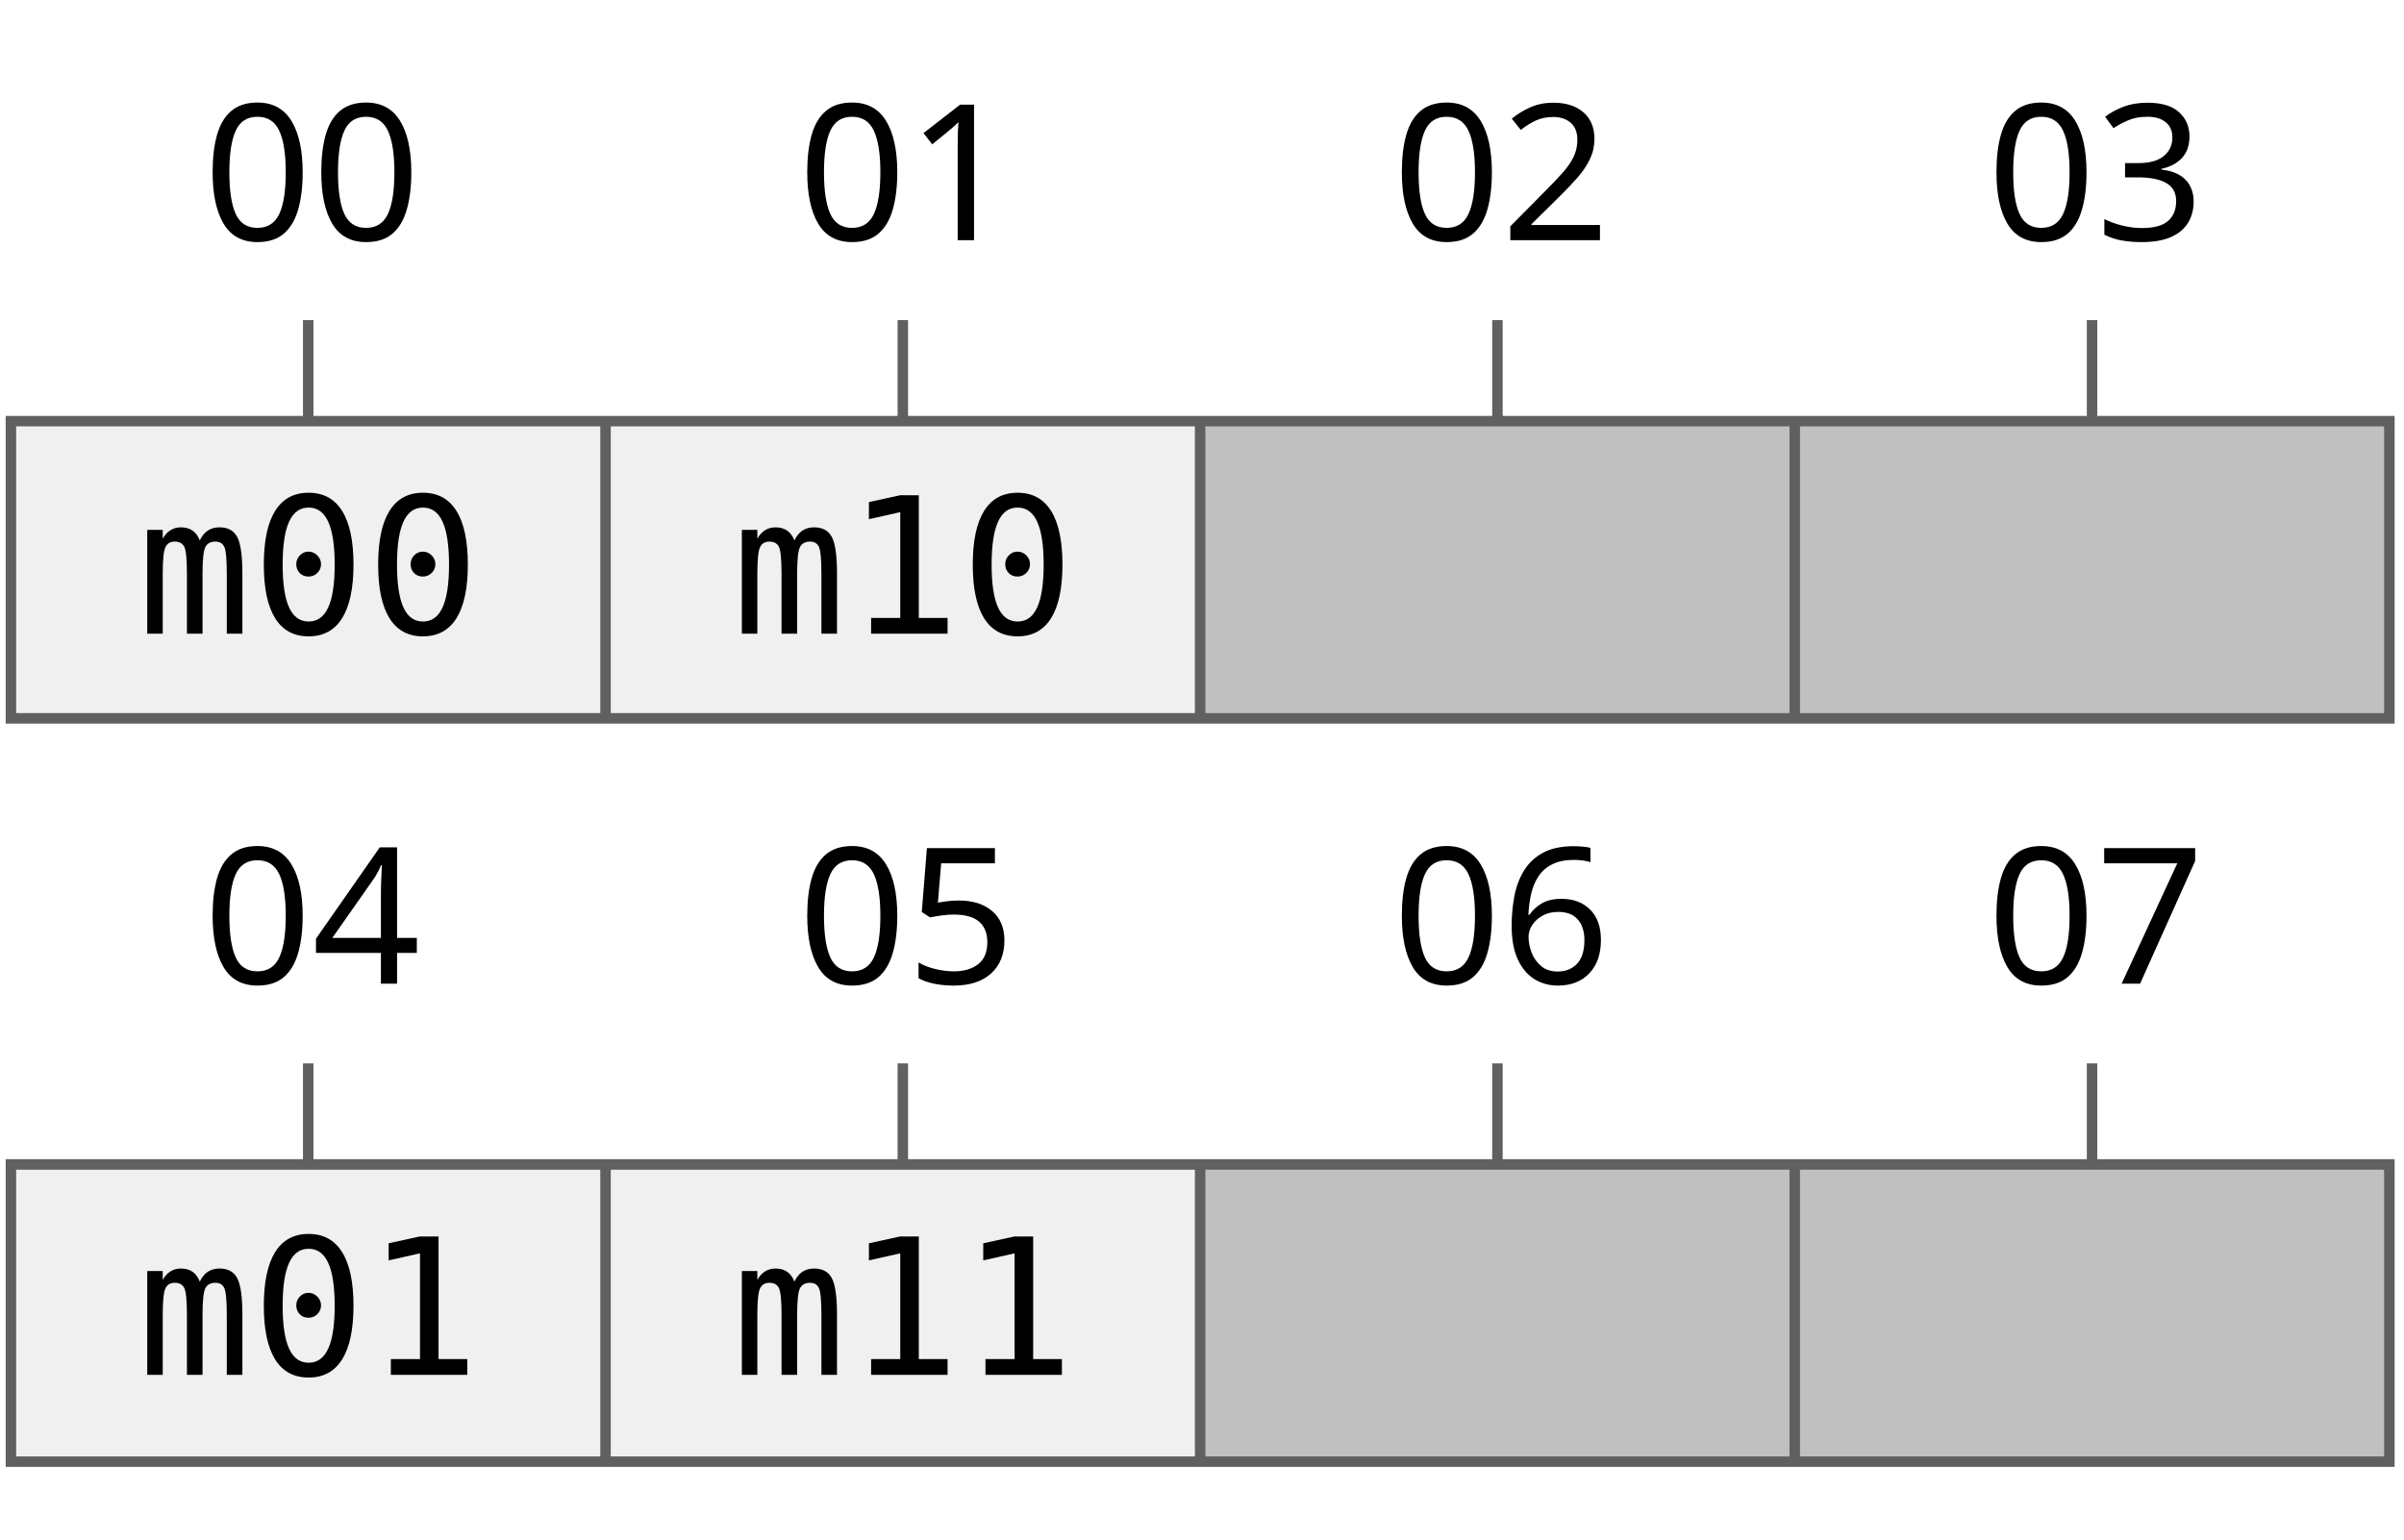
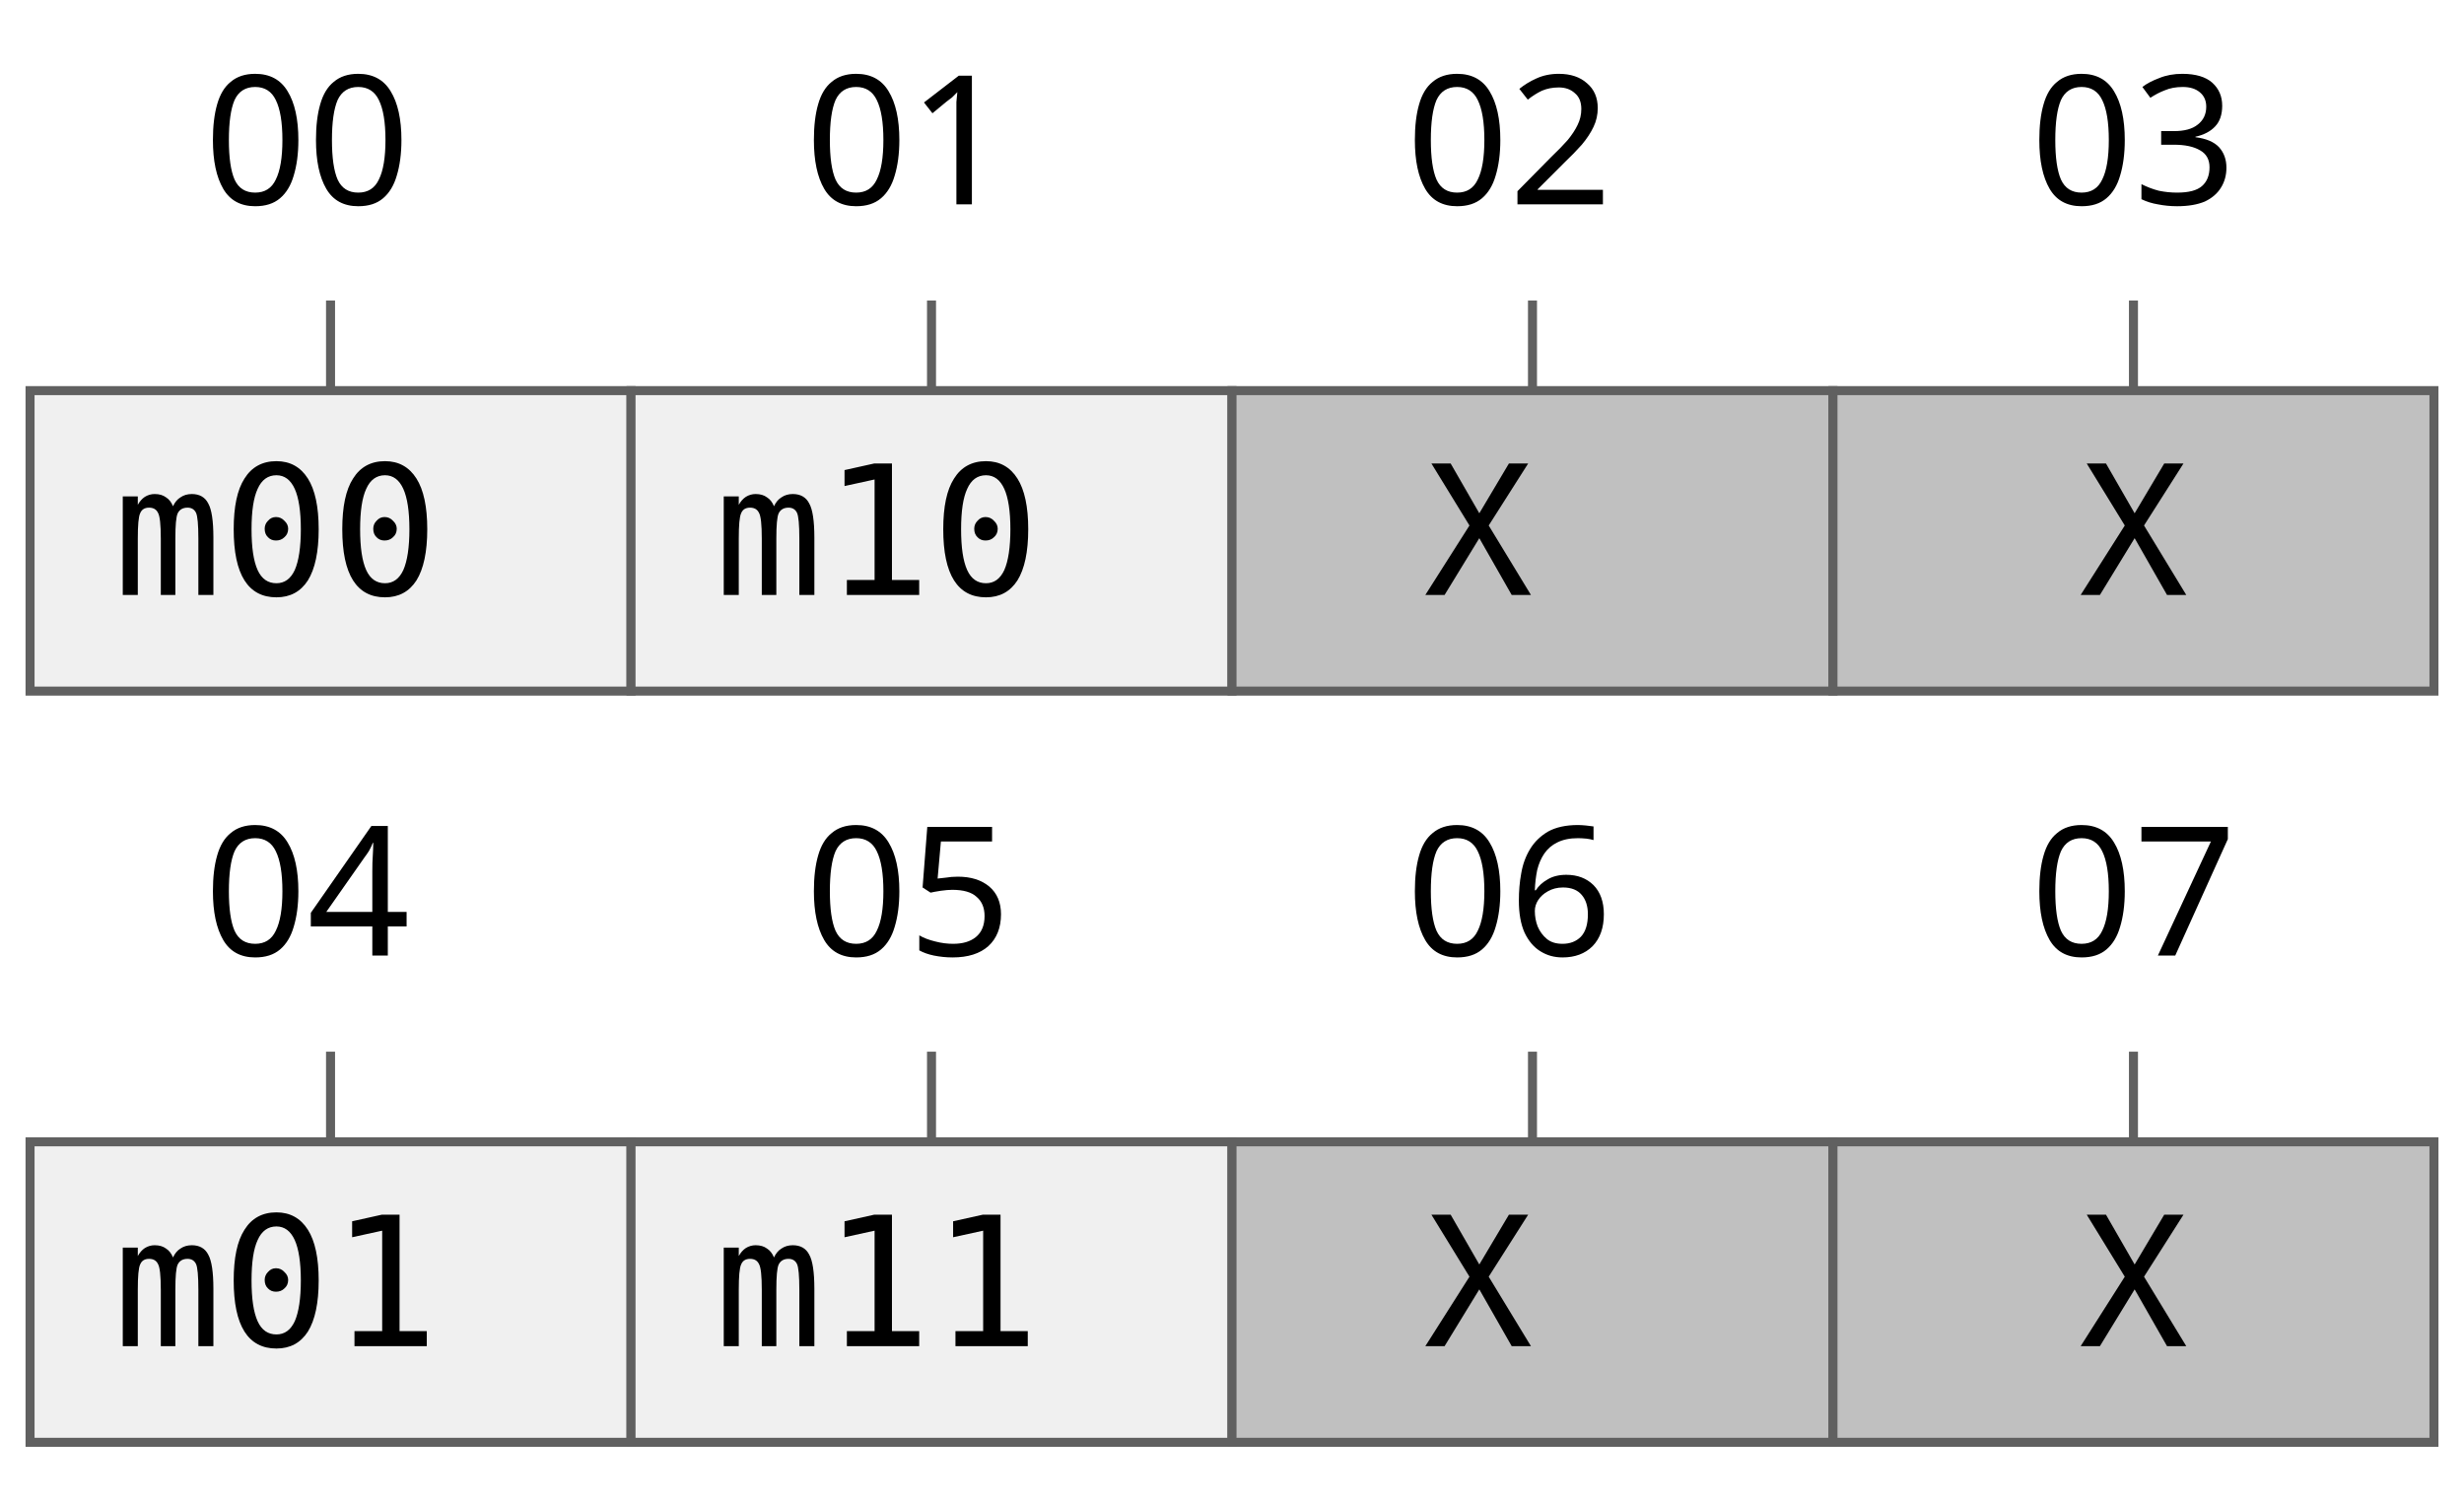
- <svg xmlns="http://www.w3.org/2000/svg" width="192" height="123" font-family="sans-serif" viewBox="0 0 1047 673">
-   <path fill="#F0F0F0" fill-rule="evenodd" d="M3 184.094h259.843v129.922H3Zm259.843 0h259.842v129.922H262.843Z" />
-   <path fill="#C0C0C0" fill-rule="evenodd" d="M522.685 184.094h259.843v129.922H522.685Zm259.843 0h259.842v129.922H782.528Z" />
-   <path fill="none" stroke="#606060" stroke-linejoin="round" stroke-miterlimit="10" stroke-width="4.583" d="M132.921 139.921v46.465m129.922-4.583v134.504m129.921-176.386v46.465m129.921-4.583v134.504m129.921-176.386v46.465m129.922-4.583v134.504m129.921-176.386v46.465M.708 184.094H1044.66M3 181.803v134.504m1039.37-134.504v134.504M.708 314.016H1044.66" />
-   <text font-size="83" font-weight="400" transform="translate(87.0879 105)">00<tspan x="259.843" y="0">01</tspan>
-     <tspan x="519.685" y="0">02</tspan>
-     <tspan x="779.528" y="0">03</tspan>
-     <tspan x="-28.932" y="172" font-family="monospace">m00</tspan>
-     <tspan x="230.91" y="172" font-family="monospace">m10</tspan>
+ <svg xmlns="http://www.w3.org/2000/svg" width="205" height="125" viewBox="-1 0 82 50" font-size="6" font-family="sans-serif" text-anchor="middle">
+   <defs>
+     <path id="c" stroke="#606060" stroke-width=".3" d="M10 0v3H0v10h20V3H10" />
+     <g id="r">
+       <g fill="#F0F0F0">
+         <use href="#c" />
+         <use href="#c" x="20" />
+       </g>
+       <g fill="#C0C0C0">
+         <use href="#c" x="40" />
+         <use href="#c" x="60" />
+       </g>
+     </g>
+   </defs>
+   <text dy=".3em" y="5">
+     <tspan x="10">00</tspan>
+     <tspan x="30">01</tspan>
+     <tspan x="50">02</tspan>
+     <tspan x="70">03</tspan>
  </text>
-   <path fill="#F0F0F0" fill-rule="evenodd" d="M3 509.019h259.843V638.94H3Zm259.843 0h259.842V638.94H262.843Z" />
-   <path fill="#C0C0C0" fill-rule="evenodd" d="M522.685 509.019h259.843V638.94H522.685Zm259.843 0h259.842V638.94H782.528Z" />
-   <path fill="none" stroke="#606060" stroke-linejoin="round" stroke-miterlimit="10" stroke-width="4.583" d="M132.921 464.845v46.465m129.922-4.583v134.504m129.921-176.386v46.465m129.921-4.583v134.504m129.921-176.386v46.465m129.922-4.583v134.504m129.921-176.386v46.465M.708 509.019H1044.66M3 506.727v134.504m1039.37-134.504v134.504M.708 638.94H1044.66" />
-   <text font-size="83" font-weight="400" transform="translate(87.0879 430)">04<tspan x="259.843" y="0">05</tspan>
-     <tspan x="519.685" y="0">06</tspan>
-     <tspan x="779.528" y="0">07</tspan>
-     <tspan x="-28.932" y="171" font-family="monospace">m01</tspan>
-     <tspan x="230.91" y="171" font-family="monospace">m11</tspan>
+   <text dy=".3em" y="30">
+     <tspan x="10">04</tspan>
+     <tspan x="30">05</tspan>
+     <tspan x="50">06</tspan>
+     <tspan x="70">07</tspan>
  </text>
+   <use href="#r" y="10" />
+   <use href="#r" y="35" />
+   <g font-family="monospace">
+     <text dy=".3em" y="18">
+       <tspan x="10">m00</tspan>
+       <tspan x="30">m10</tspan>
+       <tspan x="50">X</tspan>
+       <tspan x="70">X</tspan>
+     </text>
+     <text dy=".3em" y="43">
+       <tspan x="10">m01</tspan>
+       <tspan x="30">m11</tspan>
+       <tspan x="50">X</tspan>
+       <tspan x="70">X</tspan>
+     </text>
+   </g>
</svg>
